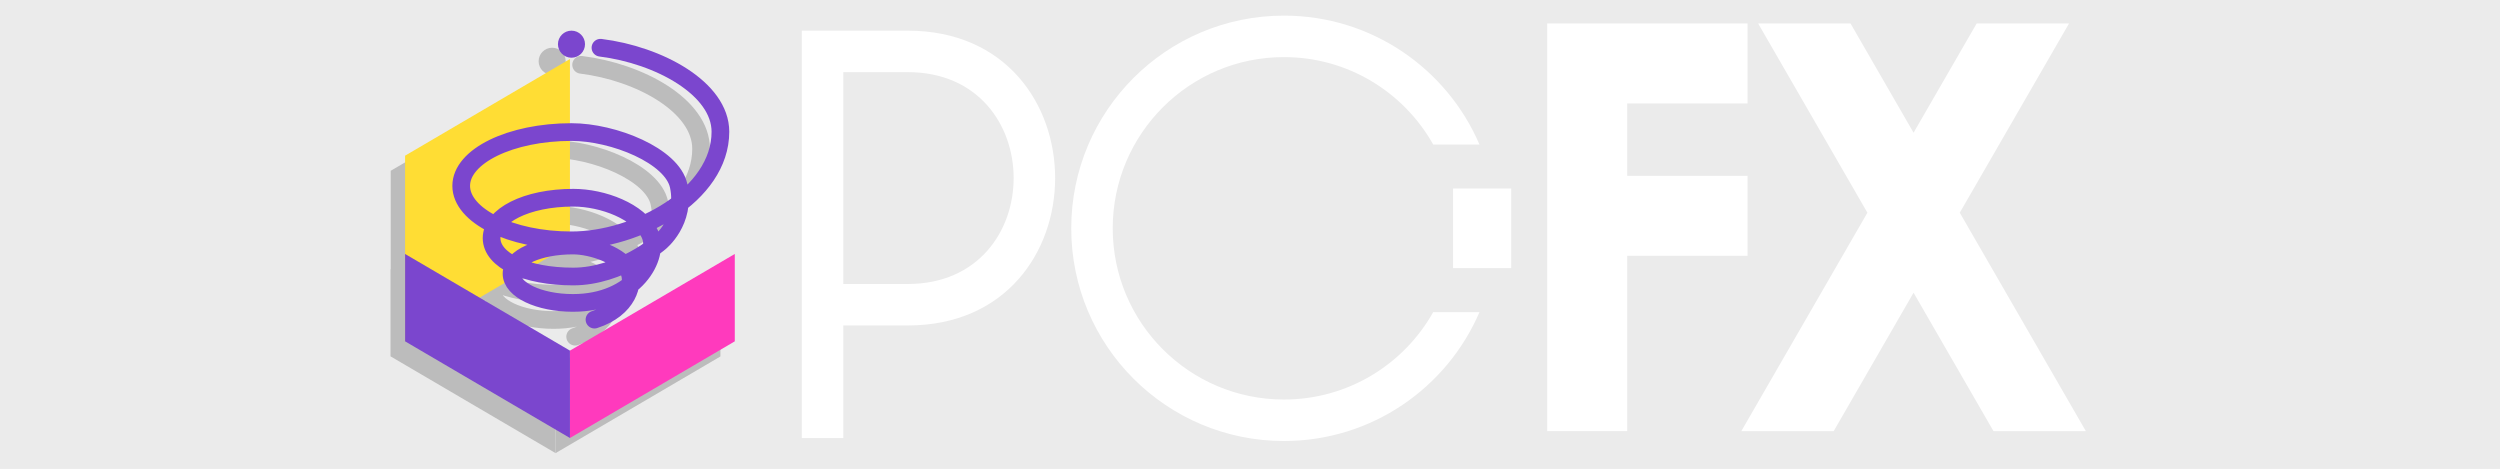
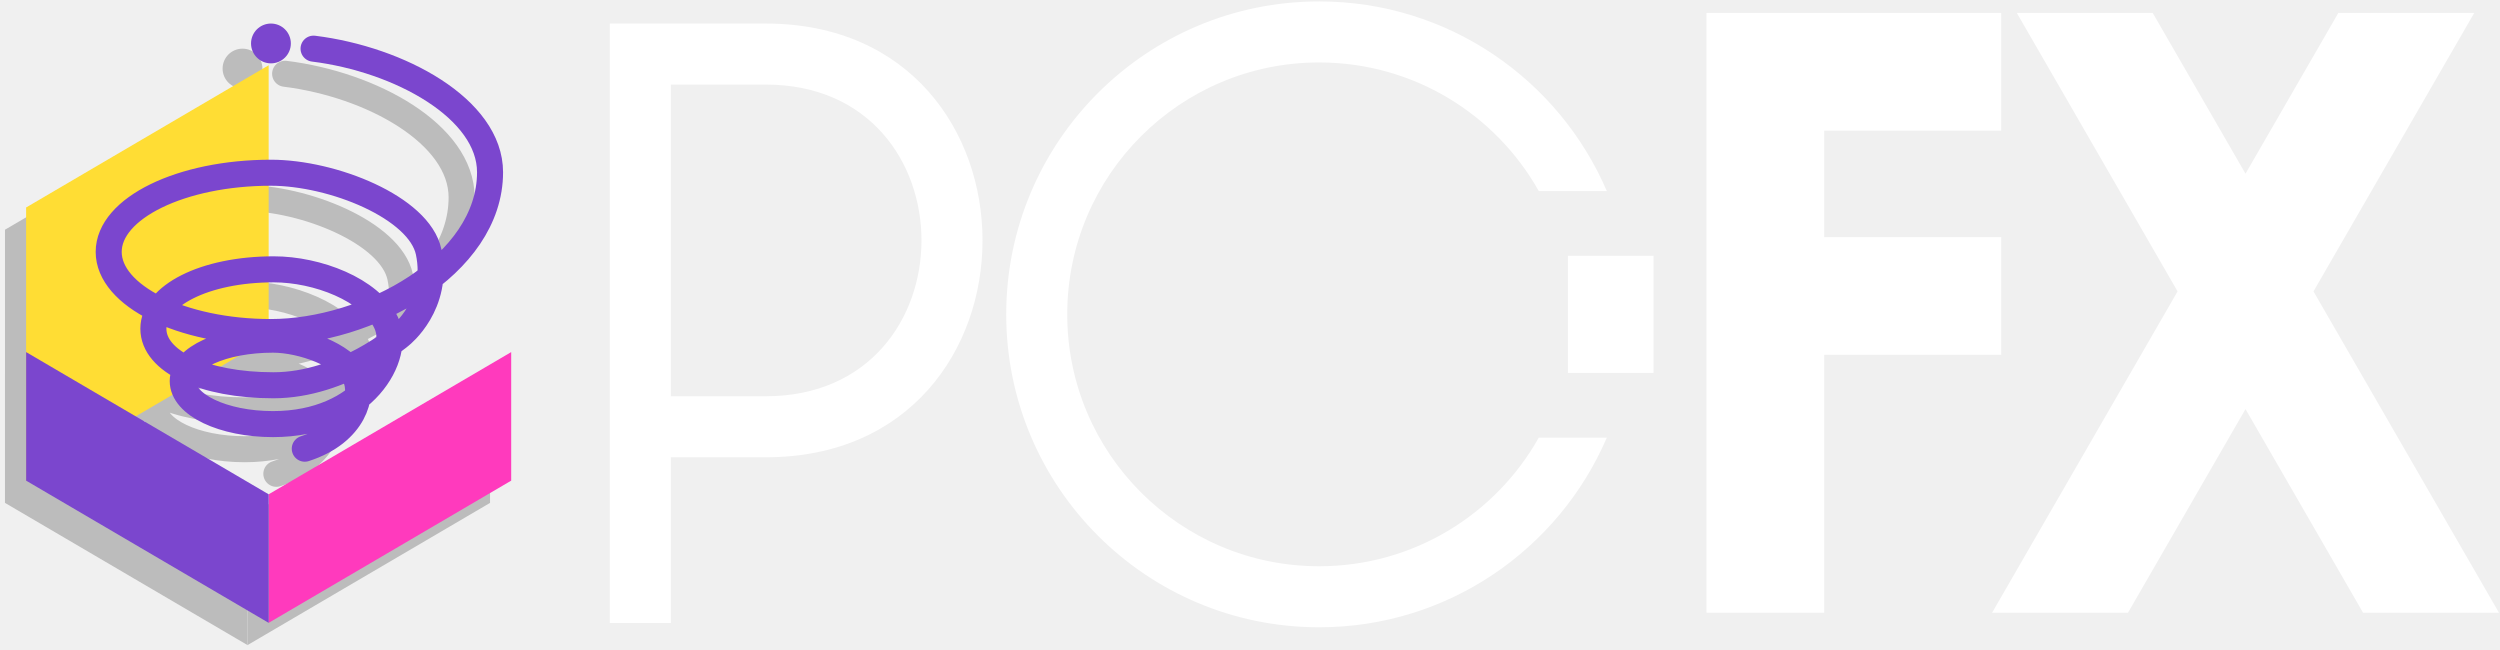
- <svg xmlns="http://www.w3.org/2000/svg" width="100%" height="100%" viewBox="0 0 640 120" version="1.1" xml:space="preserve" style="fill-rule:evenodd;clip-rule:evenodd;stroke-linecap:round;stroke-miterlimit:10;">
-   <rect x="0" y="0" width="640" height="120" style="fill:#ebebeb;" />
-   <g>
+ <svg xmlns="http://www.w3.org/2000/svg" width="100%" height="100%" viewBox="0 0 435 113" version="1.1" xml:space="preserve" style="fill-rule:evenodd;clip-rule:evenodd;stroke-linecap:round;stroke-miterlimit:10;">
+   <clipPath id="_clip1">
+     <rect id="pc-fx-v2.afdesign" x="0.867" y="0.248" width="433.952" height="112" />
+   </clipPath>
+   <g clip-path="url(#_clip1)">
    <g>
-       <path d="M232.377,7.849l-27.111,-0l0,104.302l10.618,0l0,-28.832l16.493,0c50.318,0 50.318,-75.47 0,-75.47Zm0,64.852l-16.493,0l0,-54.234l16.493,-0c36.156,-0 36.156,54.234 0,54.234Z" style="fill:#fff;fill-rule:nonzero;" />
-       <path d="M328.688,102.28c-24.202,0 -43.831,-19.629 -43.831,-43.831c-0,-24.202 19.629,-43.831 43.831,-43.831c16.414,0 30.711,9.022 38.216,22.38l11.841,-0c-8.332,-19.403 -27.598,-32.998 -50.057,-32.998c-30.077,0 -54.449,24.383 -54.449,54.449c-0,30.077 24.383,54.449 54.449,54.449c22.447,0 41.725,-13.595 50.057,-32.997l-11.841,-0c-7.505,13.357 -21.802,22.379 -38.216,22.379Z" style="fill:#fff;fill-rule:nonzero;" />
-       <rect x="371.976" y="48.261" width="14.897" height="20.376" style="fill:#fff;" />
-       <path d="M447.367,65.49l-0,-20.478l-30.802,0l-0,-18.53l30.802,-0l-0,-20.478l-51.28,-0l0,104.359l20.478,-0l-0,-44.873l30.802,0Z" style="fill:#fff;fill-rule:nonzero;" />
-       <path d="M501.703,54.453l27.971,-48.449l-23.647,-0l-16.154,27.971l-16.142,-27.971l-23.648,-0l27.972,48.449l-32.273,55.91l23.647,-0l20.444,-35.432l20.455,35.432l23.648,-0l-32.273,-55.91Z" style="fill:#fff;fill-rule:nonzero;" />
-     </g>
-     <g>
-       <path d="M148.768,16.588c14.988,1.856 30.711,10.448 30.711,21.508c0,16.267 -21.417,27.802 -38.137,27.802c-15.588,-0 -28.221,-6.328 -28.221,-13.947c0,-7.618 12.633,-13.776 28.221,-13.776c10.799,0 25.798,6.056 27.451,13.765c1.947,9.181 -4.868,14.535 -4.868,14.535c0,0 -10.006,8.682 -22.141,8.682c-12.136,0 -20.886,-4.131 -20.886,-9.837c0,-5.705 8.83,-10.335 20.953,-10.335c7.517,0 16.788,3.498 19.539,9.26c2.75,5.739 -3.725,17.671 -19.674,17.671c-8.683,-0 -15.713,-3.351 -15.713,-7.483c0,-4.132 7.03,-7.211 15.713,-7.211c4.992,0 12.452,2.615 14.331,6.543c1.437,3 -0.102,9.622 -8.807,12.429" style="fill:none;fill-rule:nonzero;stroke:#bcbcbc;stroke-width:4.53px;" />
-       <circle cx="141.353" cy="15.682" r="3.464" style="fill:#bcbcbc;" />
      <g>
-         <path d="M100.024,43.722l0,47.532l42.201,-24.756l-0,-47.522l-42.201,24.746Z" style="fill:#bcbcbc;fill-rule:nonzero;" />
-         <path d="M142.225,93.632l-0,22.368l42.201,-24.746l-0,-22.368l-42.201,24.746Z" style="fill:#bcbcbc;fill-rule:nonzero;" />
-         <path d="M142.225,93.632l-0,22.368l-42.201,-24.746l0,-22.368l42.201,24.746Z" style="fill:#bcbcbc;fill-rule:nonzero;" />
+         <path d="M133.221,4.097l-27.112,0l0,104.303l10.619,-0l-0,-28.832l16.493,-0c50.317,-0 50.317,-75.471 -0,-75.471Zm-0,64.852l-16.493,0l-0,-54.234l16.493,0c36.156,0 36.156,54.234 -0,54.234Z" style="fill:#fff;fill-rule:nonzero;" />
+         <path d="M229.531,98.529c-24.202,-0 -43.831,-19.629 -43.831,-43.831c0,-24.203 19.629,-43.831 43.831,-43.831c16.414,-0 30.711,9.022 38.217,22.379l11.84,0c-8.331,-19.402 -27.598,-32.998 -50.057,-32.998c-30.077,0 -54.449,24.384 -54.449,54.45c0,30.077 24.383,54.449 54.449,54.449c22.448,-0 41.726,-13.596 50.057,-32.998l-11.84,-0c-7.506,13.358 -21.803,22.38 -38.217,22.38Z" style="fill:#fff;fill-rule:nonzero;" />
+         <rect x="272.819" y="44.51" width="14.897" height="20.376" style="fill:#fff;" />
+         <path d="M348.21,61.739l0,-20.478l-30.802,-0l0,-18.531l30.802,-0l0,-20.478l-51.279,0l-0,104.359l20.477,0l0,-44.872l30.802,-0Z" style="fill:#fff;fill-rule:nonzero;" />
+         <path d="M402.546,50.702l27.972,-48.45l-23.648,0l-16.153,27.972l-16.143,-27.972l-23.647,0l27.972,48.45l-32.274,55.909l23.648,0l20.444,-35.431l20.455,35.431l23.647,0l-32.273,-55.909Z" style="fill:#fff;fill-rule:nonzero;" />
      </g>
-       <path d="M103.703,39.85l0,47.533l42.201,-24.757l-0,-47.521l-42.201,24.745Z" style="fill:#ffdd34;fill-rule:nonzero;" />
-       <circle cx="146.3" cy="11.313" r="3.464" style="fill:#7b46ce;" />
-       <path d="M153.715,12.218c14.987,1.857 30.711,10.449 30.711,21.508c-0,16.267 -21.418,27.802 -38.137,27.802c-15.588,0 -28.221,-6.328 -28.221,-13.946c0,-7.618 12.633,-13.776 28.221,-13.776c10.799,-0 25.798,6.056 27.451,13.765c1.947,9.18 -4.868,14.535 -4.868,14.535c0,-0 -10.007,8.682 -22.142,8.682c-12.135,-0 -20.885,-4.132 -20.885,-9.837c-0,-5.705 8.83,-10.335 20.953,-10.335c7.517,-0 16.788,3.498 19.539,9.259c2.75,5.74 -3.725,17.671 -19.675,17.671c-8.682,-0 -15.712,-3.351 -15.712,-7.483c0,-4.131 7.03,-7.21 15.712,-7.21c4.993,-0 12.452,2.615 14.332,6.543c1.437,2.999 -0.102,9.622 -8.807,12.429" style="fill:none;fill-rule:nonzero;stroke:#7b46ce;stroke-width:4.53px;" />
-       <path d="M145.904,89.76l-0,22.369l42.201,-24.746l-0,-22.368l-42.201,24.745Z" style="fill:#ff3abd;fill-rule:nonzero;" />
-       <path d="M145.904,89.76l-0,22.369l-42.201,-24.746l0,-22.368l42.201,24.745Z" style="fill:#7b46ce;fill-rule:nonzero;" />
+       <g>
+         <path d="M49.611,12.836c14.988,1.857 30.711,10.449 30.711,21.508c0,16.267 -21.417,27.802 -38.137,27.802c-15.587,0 -28.22,-6.328 -28.22,-13.946c-0,-7.618 12.633,-13.776 28.22,-13.776c10.8,-0 25.799,6.056 27.451,13.765c1.947,9.18 -4.867,14.534 -4.867,14.534c-0,0 -10.007,8.683 -22.142,8.683c-12.135,-0 -20.885,-4.132 -20.885,-9.837c-0,-5.705 8.829,-10.335 20.953,-10.335c7.516,-0 16.787,3.498 19.538,9.259c2.751,5.74 -3.724,17.671 -19.674,17.671c-8.682,-0 -15.712,-3.351 -15.712,-7.483c-0,-4.131 7.03,-7.21 15.712,-7.21c4.992,-0 12.452,2.615 14.331,6.543c1.438,2.999 -0.102,9.622 -8.807,12.429" style="fill:none;fill-rule:nonzero;stroke:#bcbcbc;stroke-width:4.53px;" />
+         <circle cx="42.197" cy="11.931" r="3.464" style="fill:#bcbcbc;" />
+         <g>
+           <path d="M0.867,39.97l0,47.533l42.201,-24.757l0,-47.521l-42.201,24.745Z" style="fill:#bcbcbc;fill-rule:nonzero;" />
+           <path d="M43.068,89.88l0,22.368l42.201,-24.745l0,-22.368l-42.201,24.745Z" style="fill:#bcbcbc;fill-rule:nonzero;" />
+           <path d="M43.068,89.88l0,22.368l-42.201,-24.745l0,-22.368l42.201,24.745Z" style="fill:#bcbcbc;fill-rule:nonzero;" />
+         </g>
+         <path d="M4.546,36.099l0,47.533l42.201,-24.757l0,-47.522l-42.201,24.746Z" style="fill:#ffdd34;fill-rule:nonzero;" />
+         <circle cx="47.144" cy="7.561" r="3.464" style="fill:#7b46ce;" />
+         <path d="M54.558,8.467c14.988,1.856 30.711,10.448 30.711,21.508c0,16.267 -21.417,27.802 -38.137,27.802c-15.587,-0 -28.22,-6.328 -28.22,-13.947c-0,-7.618 12.633,-13.776 28.22,-13.776c10.8,-0 25.799,6.056 27.451,13.765c1.947,9.181 -4.867,14.535 -4.867,14.535c-0,-0 -10.007,8.682 -22.142,8.682c-12.135,0 -20.886,-4.131 -20.886,-9.837c0,-5.705 8.83,-10.335 20.954,-10.335c7.516,0 16.787,3.498 19.538,9.26c2.751,5.739 -3.724,17.67 -19.674,17.67c-8.683,0 -15.712,-3.35 -15.712,-7.482c-0,-4.132 7.029,-7.211 15.712,-7.211c4.992,0 12.452,2.615 14.331,6.543c1.438,3 -0.102,9.622 -8.807,12.429" style="fill:none;fill-rule:nonzero;stroke:#7b46ce;stroke-width:4.53px;" />
+         <path d="M46.747,86.009l0,22.368l42.201,-24.745l0,-22.369l-42.201,24.746Z" style="fill:#ff3abd;fill-rule:nonzero;" />
+         <path d="M46.747,86.009l0,22.368l-42.201,-24.745l0,-22.369l42.201,24.746Z" style="fill:#7b46ce;fill-rule:nonzero;" />
+       </g>
    </g>
  </g>
</svg>
